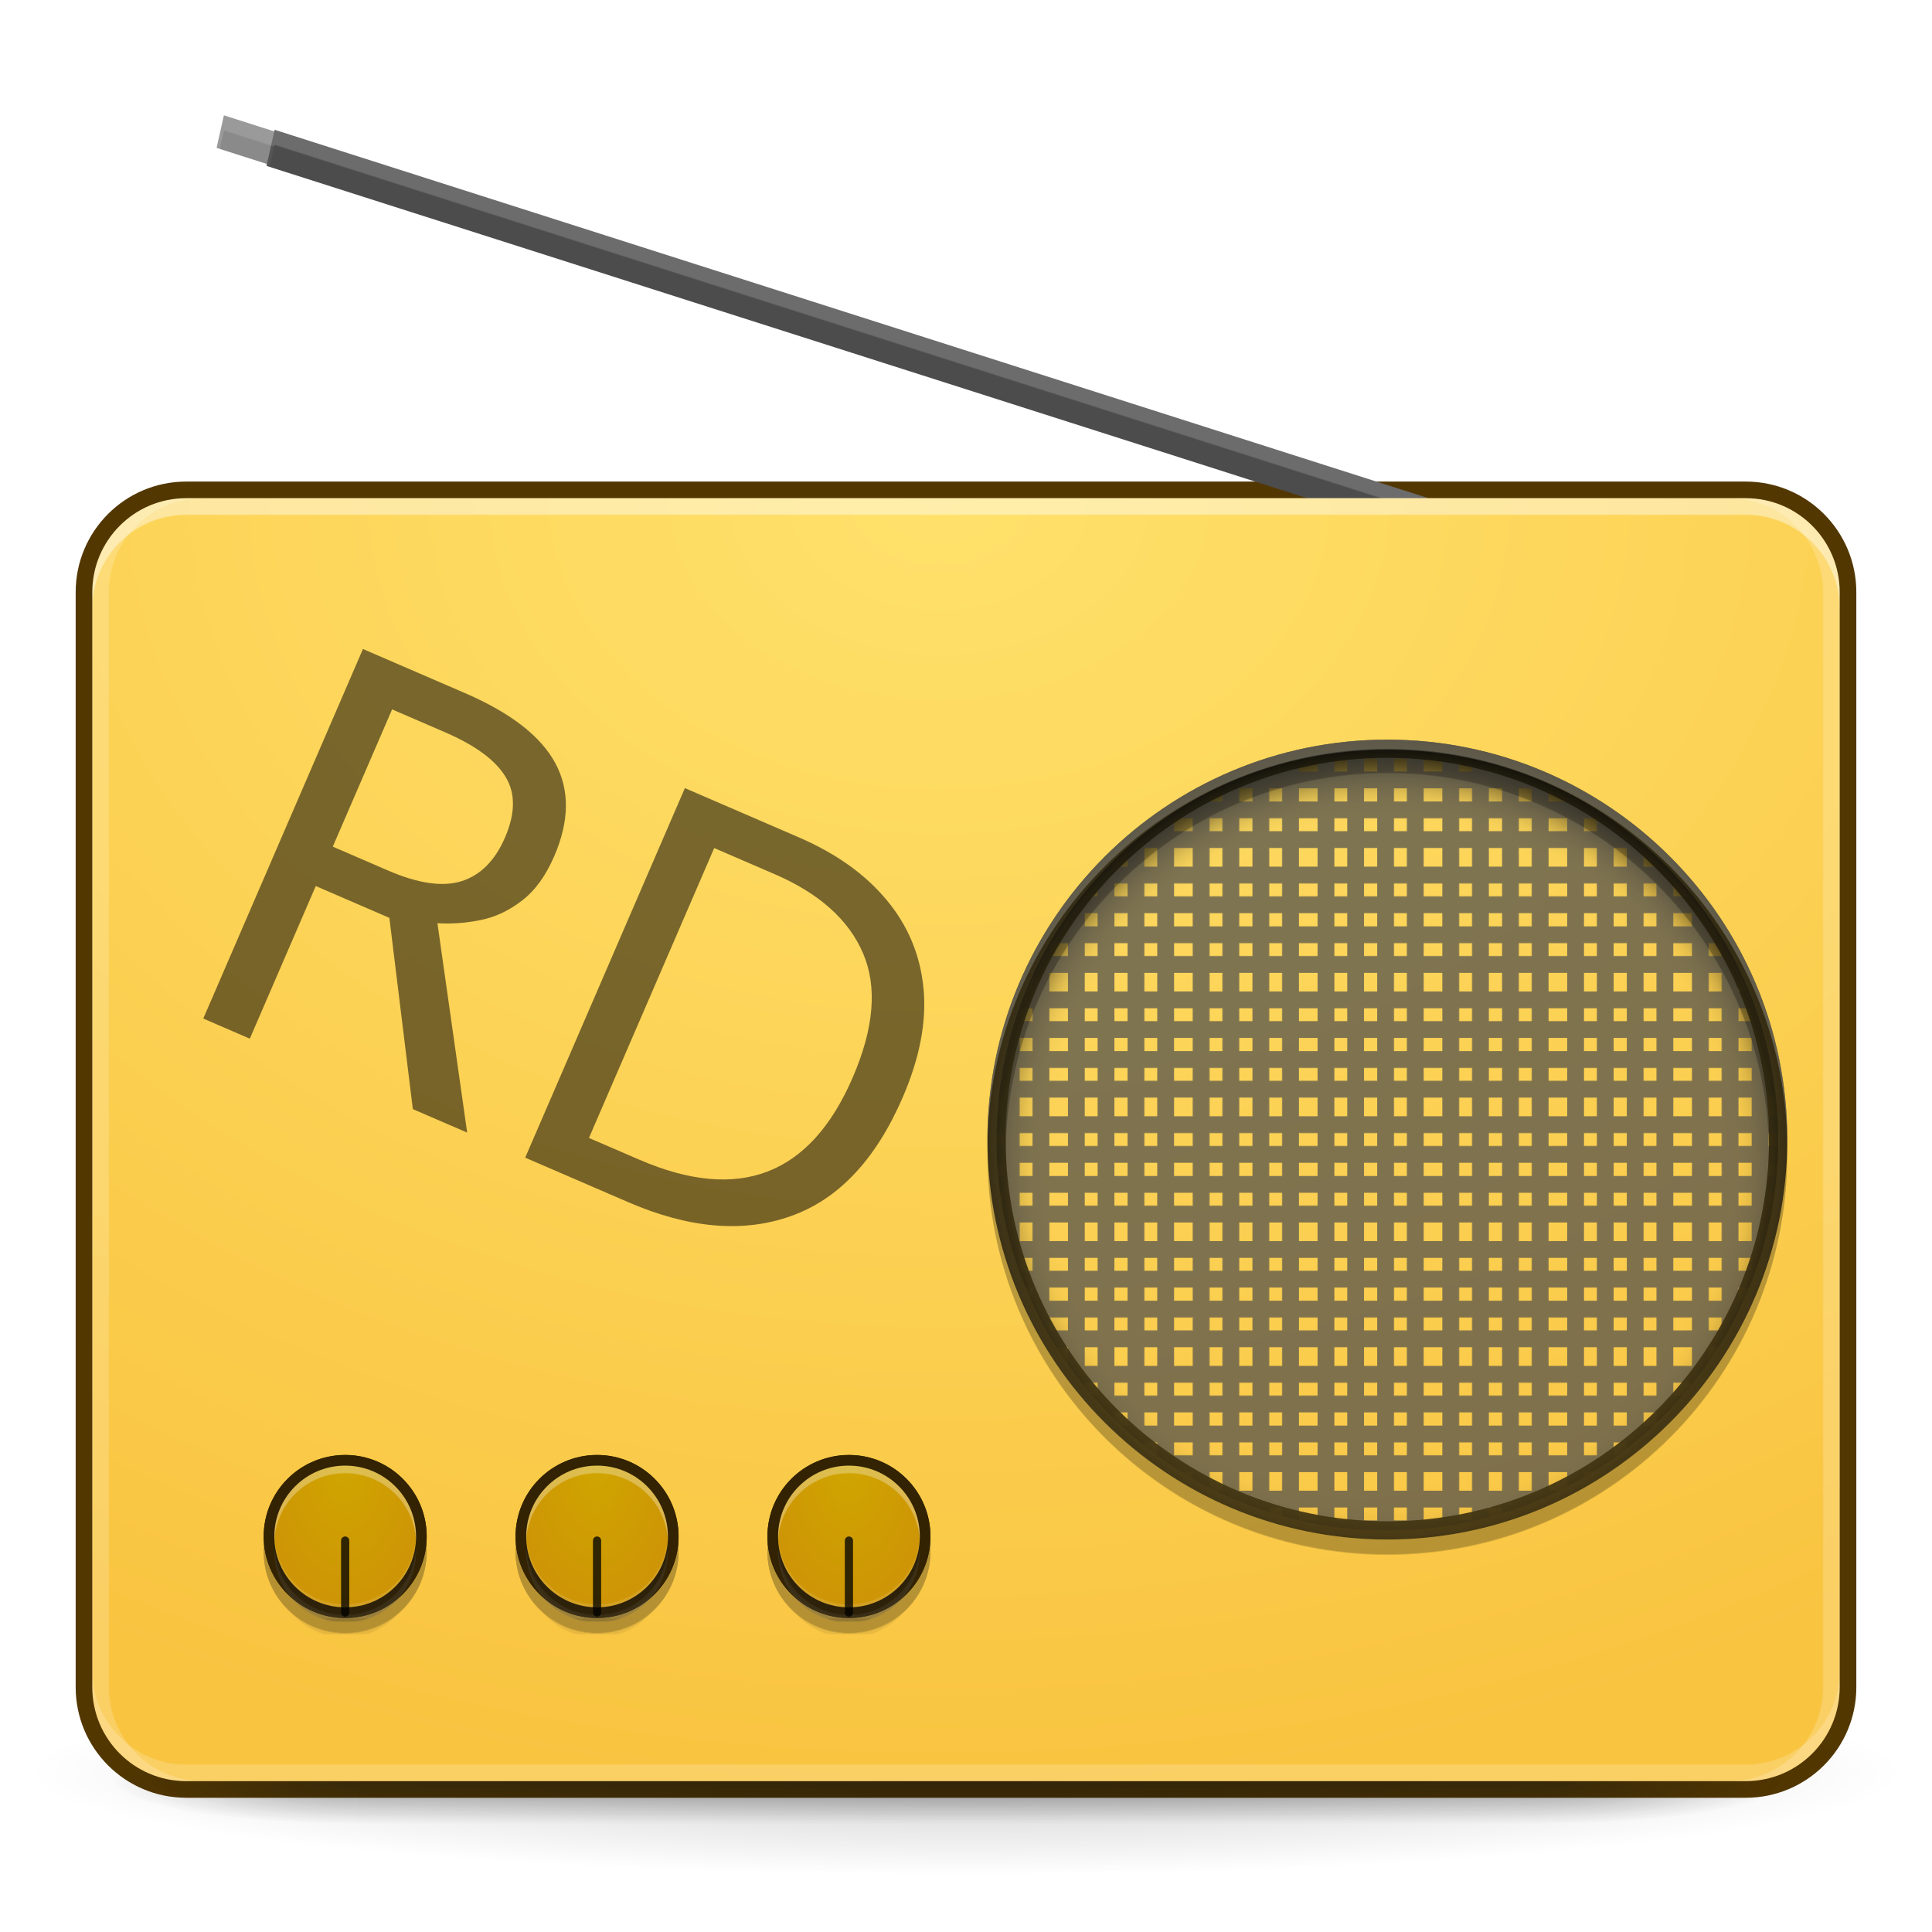
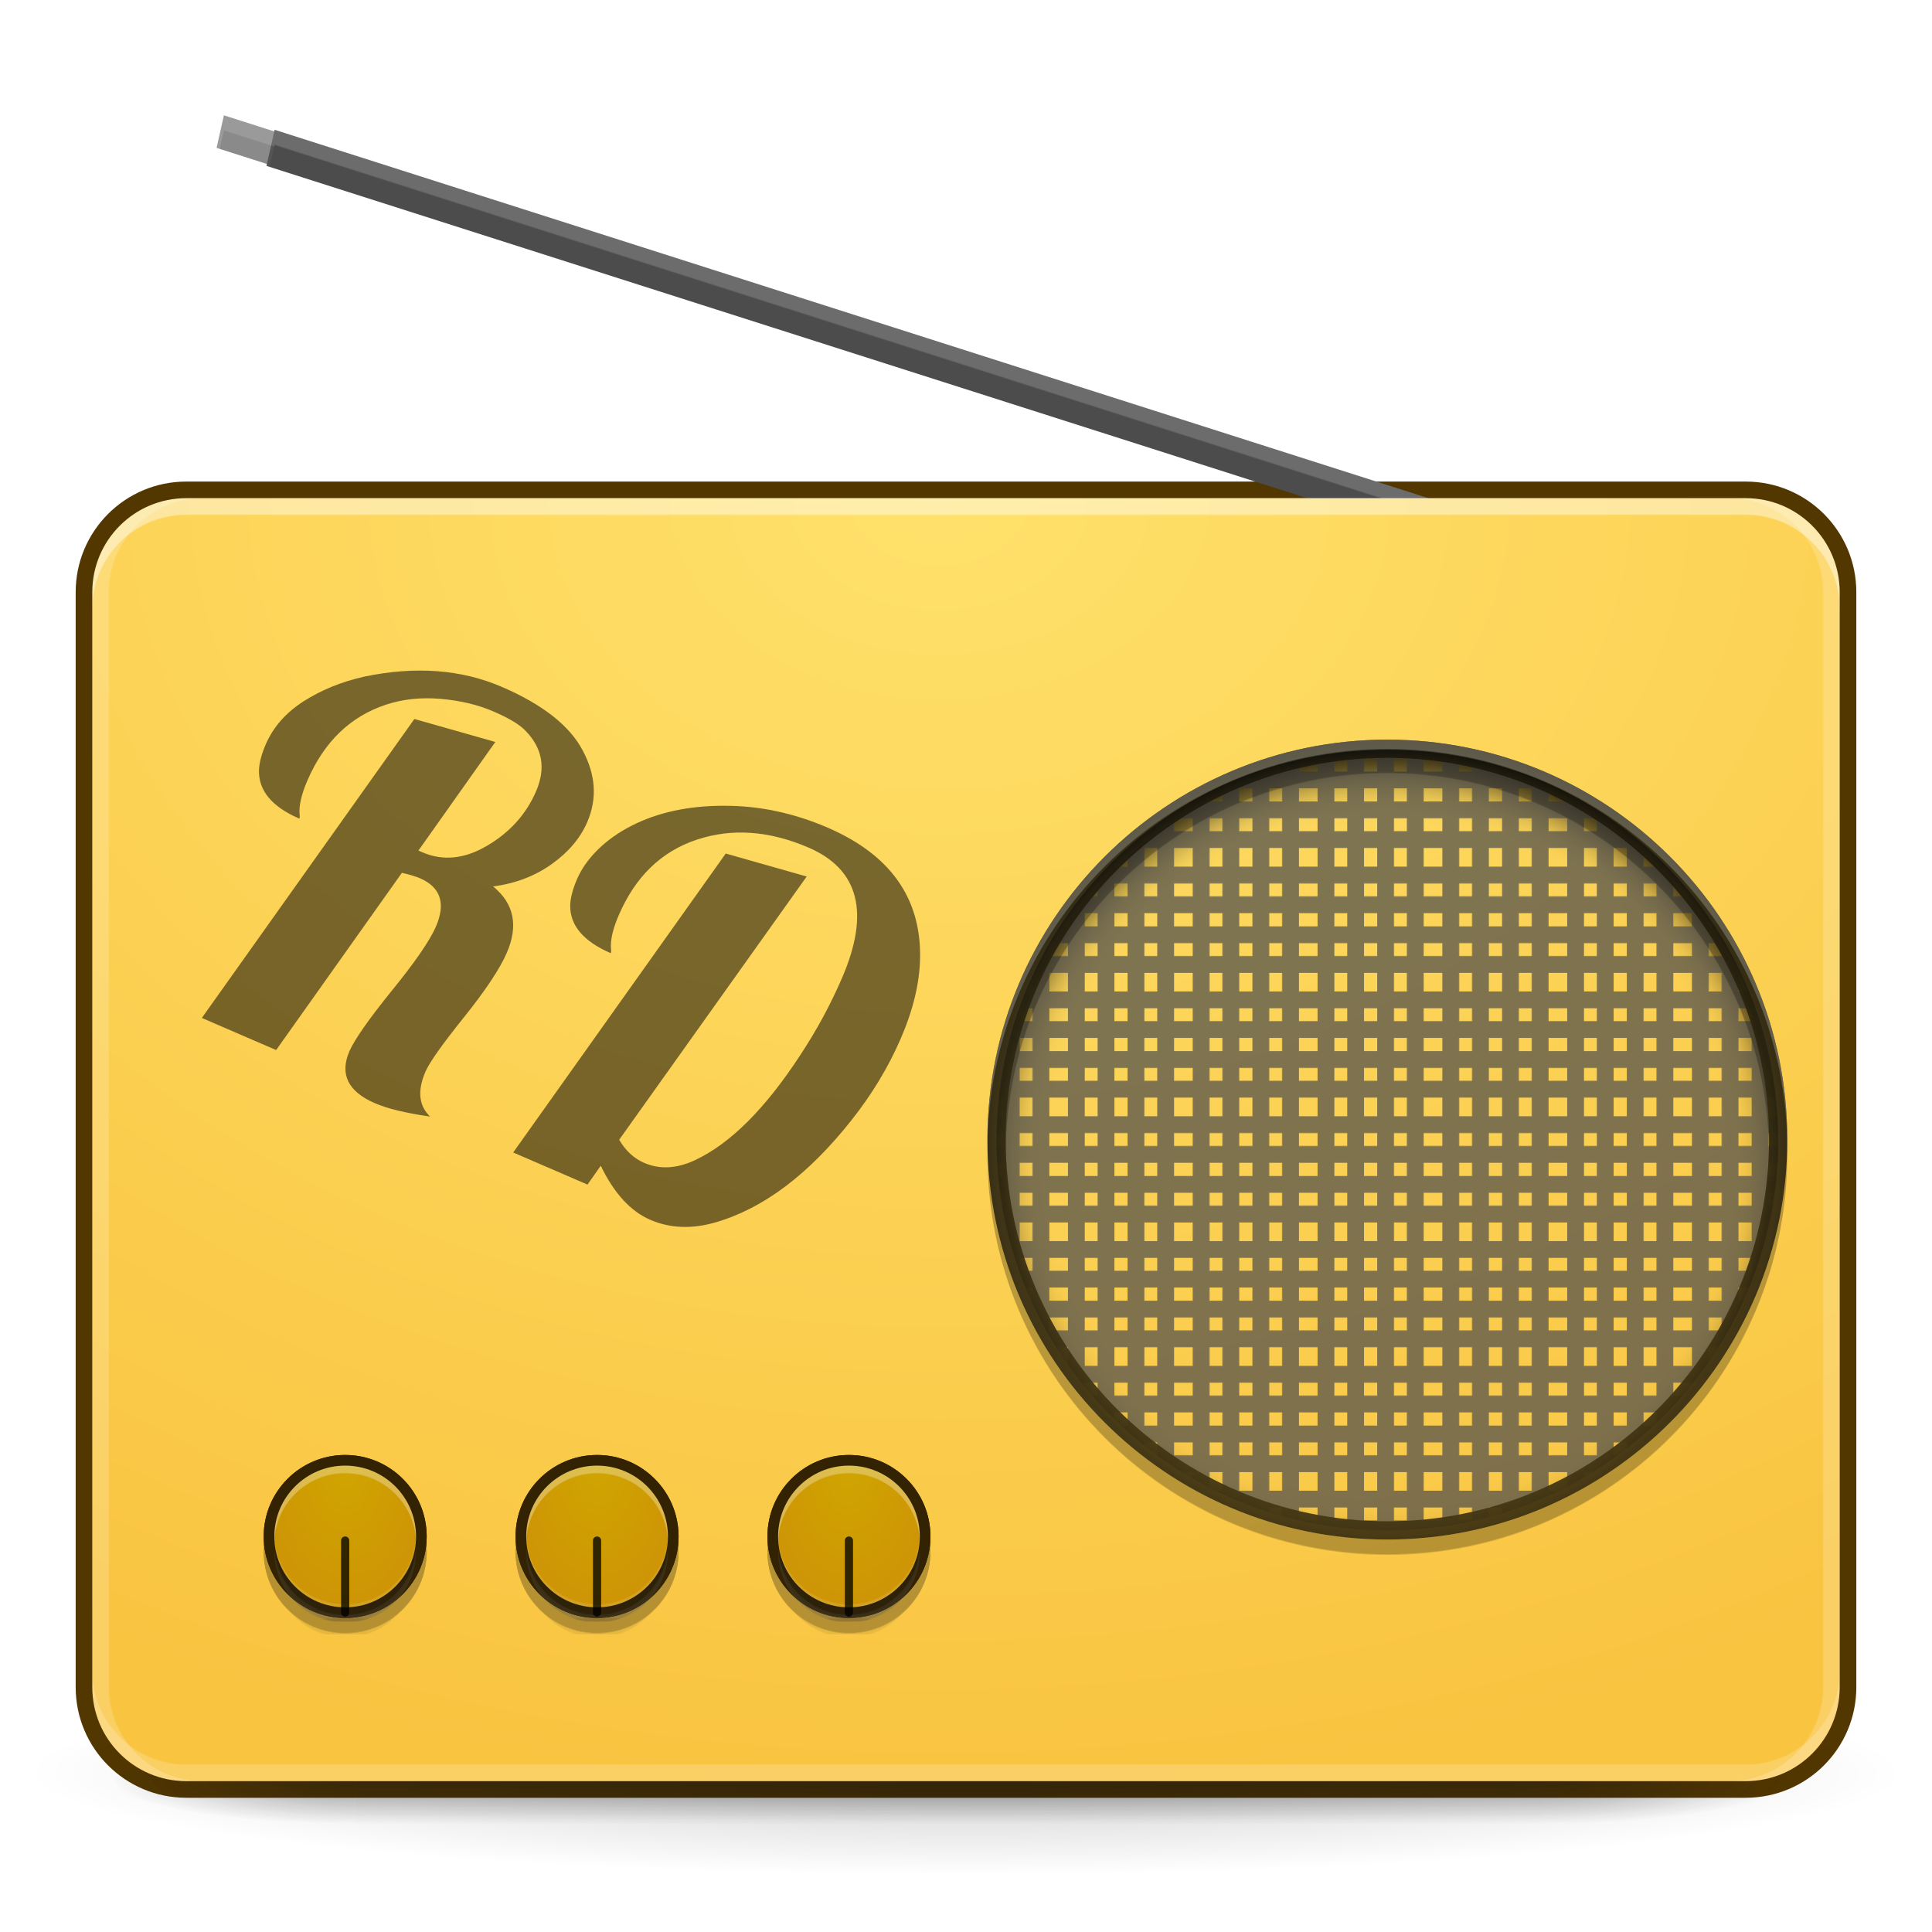
<svg xmlns="http://www.w3.org/2000/svg" xmlns:xlink="http://www.w3.org/1999/xlink" id="svg4434" height="128" width="128" version="1.1">
  <defs id="defs4436">
    <linearGradient id="linearGradient2131">
      <stop id="stop2127" offset="0" style="stop-color:#cfa500;stop-opacity:1" />
      <stop id="stop2129" offset="1" style="stop-color:#ce9506;stop-opacity:1" />
    </linearGradient>
    <linearGradient id="linearGradient1058">
      <stop style="stop-color:#ffe16b;stop-opacity:1" offset="0" id="stop1054" />
      <stop style="stop-color:#f9c440;stop-opacity:1" offset="1" id="stop1056" />
    </linearGradient>
    <linearGradient id="linearGradient6557">
      <stop id="stop6549" stop-color="#fff" offset="0" />
      <stop id="stop6551" stop-color="#fff" stop-opacity=".235" offset="0.085" />
      <stop id="stop6553" stop-color="#fff" stop-opacity=".157" offset="0.909" />
      <stop id="stop6555" stop-color="#fff" stop-opacity=".392" offset="1" />
    </linearGradient>
    <pattern xlink:href="#pattern6706" id="pattern7099" patternTransform="translate(-30.66151,8.163615)" />
    <linearGradient id="linearGradient6784">
      <stop offset="0" stop-color="#fff" id="stop6776" />
      <stop offset="0.088" stop-opacity=".235" stop-color="#fff" id="stop6778" />
      <stop offset="0.85" stop-opacity=".157" stop-color="#fff" id="stop6780" />
      <stop offset="1" stop-opacity=".392" stop-color="#fff" id="stop6782" />
    </linearGradient>
    <pattern xlink:href="#pattern6706" id="pattern6730" patternTransform="matrix(1.20855,0,0,1.20855,12.25368,-9.350573)" />
    <pattern xlink:href="#Strips1_1" id="pattern6522" patternTransform="matrix(10,0,0,10,-60.74576,-61.55932)" />
    <pattern id="Strips1_1" patternTransform="translate(0,0) scale(10,10)" height="1" width="2" patternUnits="userSpaceOnUse">
      <rect id="rect5779" height="2" width="1" y="-0.5" x="0" style="fill:black;stroke:none" />
    </pattern>
    <linearGradient id="linearGradient3924">
      <stop id="stop3926" stop-color="#fff" offset="0" />
      <stop id="stop3928" stop-color="#fff" stop-opacity=".235" offset=".091" />
      <stop id="stop3930" stop-color="#fff" stop-opacity=".157" offset="0.85" />
      <stop id="stop3932" stop-color="#fff" stop-opacity=".392" offset="1" />
    </linearGradient>
    <linearGradient id="linearGradient4097" y2="39.999" gradientUnits="userSpaceOnUse" x2="25.058" gradientTransform="matrix(0.87434,0,0,1,2.664,0)" y1="47.028" x1="25.058">
      <stop id="stop2895-0" stop-color="#181818" stop-opacity="0" offset="0" />
      <stop id="stop2897-2" stop-color="#181818" offset=".5" />
      <stop id="stop2899-6" stop-color="#181818" stop-opacity="0" offset="1" />
    </linearGradient>
    <linearGradient id="linearGradient3811">
      <stop id="stop3813" offset="0" />
      <stop id="stop3815" stop-opacity="0" offset="1" />
    </linearGradient>
    <linearGradient id="linearGradient8424">
      <stop id="stop8426" stop-color="#fff" offset="0" />
      <stop id="stop8428" stop-color="#fff" stop-opacity="0" offset="1" />
    </linearGradient>
    <linearGradient id="linearGradient8537-6" y2="34" gradientUnits="userSpaceOnUse" x2="23" gradientTransform="matrix(0,2.6364,-2.8462,0,144.77,40.182)" y1="34" x1="11">
      <stop id="stop3926-9-4-9-6-6" stop-color="#fff" offset="0" />
      <stop id="stop3928-9-8-6-5-4" stop-color="#fff" stop-opacity=".235" offset=".063" />
      <stop id="stop3930-3-5-1-7-9" stop-color="#fff" stop-opacity=".157" offset=".951" />
      <stop id="stop3932-8-0-4-8-5" stop-color="#fff" stop-opacity=".392" offset="1" />
    </linearGradient>
    <linearGradient id="linearGradient6572-9-1-0" y2="230.21" gradientUnits="userSpaceOnUse" x2="633.24" gradientTransform="matrix(10.617,0,0,9.1124,-6632.9,-1979.7)" y1="225.82" x1="633.24">
      <stop id="stop6094-4" stop-color="#fff" offset="0" />
      <stop id="stop6096-8" stop-color="#fff" stop-opacity=".235" offset=".1" />
      <stop id="stop6098-7" stop-color="#fff" stop-opacity=".157" offset="0.975" />
      <stop id="stop6100-1" stop-color="#fff" stop-opacity=".392" offset="1" />
    </linearGradient>
    <linearGradient id="linearGradient5610-3-8-7" y2="10" gradientUnits="userSpaceOnUse" x2="8" gradientTransform="matrix(8.3334,0,0,7.7738,22.333,5.779403)" y1="15" x1="8">
      <stop id="stop5606-8-2-2" stop-color="#ae6a37" offset="0" />
      <stop id="stop5608-5-0-7" stop-color="#d28e5b" offset="1" />
    </linearGradient>
    <linearGradient id="linearGradient5618-5-7-2" y2="15" gradientUnits="userSpaceOnUse" x2="9" gradientTransform="matrix(8.3334,0,0,7.7738,22.333,5.779403)" y1="10" x1="9">
      <stop id="stop5614-2-5-2" stop-color="#492714" stop-opacity=".625" offset="0" />
      <stop id="stop5616-0-2-6" stop-color="#6a3f1f" stop-opacity=".77" offset="1" />
    </linearGradient>
    <linearGradient id="linearGradient8827-1" y2="38" gradientUnits="userSpaceOnUse" x2="20" gradientTransform="matrix(2.6,0,0,2.3846,3.8,6.307703)" y1="27" x1="20">
      <stop style="stop-color:#64baff;stop-opacity:1" id="stop8823-0" stop-color="#6db0de" offset="0" />
      <stop style="stop-color:#8cd5ff;stop-opacity:1" id="stop8825-6" stop-color="#a4cae4" offset="1" />
    </linearGradient>
    <linearGradient id="linearGradient44483-1" y2="39" xlink:href="#linearGradient3924" gradientUnits="userSpaceOnUse" x2="71" y1="19" x1="71" gradientTransform="translate(0.9997003,-1.997996)" />
    <linearGradient id="linearGradient44241-1" y2="18" xlink:href="#linearGradient8424" gradientUnits="userSpaceOnUse" x2="9" gradientTransform="matrix(3.1667,0,0,3.1667,59.083,-4.416697)" y1="21" x1="9" />
    <linearGradient id="linearGradient44245-7" y2="18" xlink:href="#linearGradient8424" gradientUnits="userSpaceOnUse" x2="9" gradientTransform="matrix(3.1667,0,0,3.1667,17.083,-4.416697)" y1="21" x1="9" />
    <linearGradient gradientUnits="userSpaceOnUse" y2="17.1" x2="44.823" y1="62.174" x1="44.823" id="linearGradient918" xlink:href="#linearGradient916" gradientTransform="translate(0,3.0038318e-6)" />
    <linearGradient id="linearGradient916">
      <stop id="stop912" offset="0" style="stop-color:#452981;stop-opacity:1;" />
      <stop style="stop-color:#7239b3;stop-opacity:1" offset="0.514" id="stop928" />
      <stop id="stop914" offset="1" style="stop-color:#7239b3;stop-opacity:1" />
    </linearGradient>
    <radialGradient id="radialGradient8807-7" xlink:href="#linearGradient3811" gradientUnits="userSpaceOnUse" cy="20" cx="12.5" gradientTransform="matrix(1,0,0,0.66667,16,6.6667)" r="4.5" />
    <radialGradient id="radialGradient8809-5" xlink:href="#linearGradient3811" gradientUnits="userSpaceOnUse" cy="20" cx="12.5" gradientTransform="matrix(0.83333,0,0,0.55556,18.333,8.3889)" r="4.5" />
    <radialGradient id="radialGradient8797-9" xlink:href="#linearGradient3811" gradientUnits="userSpaceOnUse" cy="20" cx="12.5" gradientTransform="matrix(1,0,0,0.66667,8,6.6667)" r="4.5" />
    <radialGradient id="radialGradient8799-7" xlink:href="#linearGradient3811" gradientUnits="userSpaceOnUse" cy="20" cx="12.5" gradientTransform="matrix(0.83333,0,0,0.55556,10.333,8.3889)" r="4.5" />
    <radialGradient id="radialGradient8817-7" xlink:href="#linearGradient3811" gradientUnits="userSpaceOnUse" cy="20" cx="12.5" gradientTransform="matrix(1,0,0,0.66667,24,6.6667)" r="4.5" />
    <radialGradient id="radialGradient8819-6" xlink:href="#linearGradient3811" gradientUnits="userSpaceOnUse" cy="20" cx="12.5" gradientTransform="matrix(0.83333,0,0,0.55556,26.333,8.3889)" r="4.5" />
    <radialGradient id="radialGradient8781-7" xlink:href="#linearGradient3811" gradientUnits="userSpaceOnUse" cy="20" cx="12.5" gradientTransform="matrix(1,0,0,0.66667,0,6.6667)" r="4.5" />
    <radialGradient id="radialGradient8785-3" xlink:href="#linearGradient3811" gradientUnits="userSpaceOnUse" cy="20" cx="12.5" gradientTransform="matrix(0.83333,0,0,0.55556,2.3333,8.3889)" r="4.5" />
    <linearGradient id="linearGradient38386-6" y2="33" xlink:href="#linearGradient3811" gradientUnits="userSpaceOnUse" x2="32" gradientTransform="matrix(1.6727,0,0,2,10.636,6.000003)" y1="18" x1="32" />
    <linearGradient id="linearGradient4136-5" y2="42.262" xlink:href="#linearGradient6784" gradientUnits="userSpaceOnUse" x2="24" gradientTransform="matrix(2.4595,0,0,2.5676,5.973,8.380204)" y1="5.591" x1="24" />
    <radialGradient id="radialGradient3044-6" gradientUnits="userSpaceOnUse" cy="4.342" cx="32" gradientTransform="matrix(1.7133e-8,4.1073,-3.9361,1.7878e-8,82.09,-109.71)" r="27.5">
      <stop id="stop4634-68-8-0-2-9-4-3" stop-color="#fafafa" offset="0" />
      <stop id="stop4636-8-21-7-1-4-8-9" stop-color="#e1e1e1" offset="1" />
    </radialGradient>
    <radialGradient id="radialGradient4093-4" gradientUnits="userSpaceOnUse" cy="43.5" cx="4.993" gradientTransform="matrix(2.0039,0,0,1.4,25.877,-17.4)" r="2.5">
      <stop id="stop2883-0-8" stop-color="#181818" offset="0" />
      <stop id="stop2885-5-1" stop-color="#181818" stop-opacity="0" offset="1" />
    </radialGradient>
    <radialGradient id="radialGradient4095-2" gradientUnits="userSpaceOnUse" cy="43.5" cx="4.993" gradientTransform="matrix(2.0038,0,0,1.4,-21.419,-104.4)" r="2.5">
      <stop id="stop2889-9-9" stop-color="#181818" offset="0" />
      <stop id="stop2891-4-3" stop-color="#181818" stop-opacity="0" offset="1" />
    </radialGradient>
    <radialGradient id="radialGradient4432-8" xlink:href="#linearGradient3811" gradientUnits="userSpaceOnUse" cy="93.468" cx="-4.029" gradientTransform="matrix(1.759507,0,0,0.1919473,71.08823,99.49397)" r="35.338" />
    <linearGradient y2="18" x2="9" y1="21" x1="9" gradientTransform="matrix(3.1667,0,0,3.1667,-3.9167,-4.416697)" gradientUnits="userSpaceOnUse" id="linearGradient1945" xlink:href="#linearGradient8424" />
    <pattern patternUnits="userSpaceOnUse" width="40.136" height="40.136" patternTransform="translate(60.74576,61.55932)" id="pattern6519">
      <circle style="fill:url(#pattern6522);fill-opacity:1;stroke-width:0.937" id="circle5061" cx="20.068" cy="20.068" r="20.068" />
    </pattern>
    <pattern patternUnits="userSpaceOnUse" width="6.842" height="6.842" patternTransform="translate(14.89781,11.41785)" id="pattern6706">
      <rect ry="0.262" rx="0" y="0.514" x="0" height="0.907" width="6.842" id="rect6646" style="fill:#4c4c4c;fill-opacity:1;stroke-width:0.295" />
      <rect style="fill:#4c4c4c;fill-opacity:1;stroke-width:0.295" id="rect6648" width="6.842" height="0.907" x="0" y="2.15" rx="0" ry="0.262" />
      <rect ry="0.262" rx="0" y="3.785" x="0" height="0.907" width="6.842" id="rect6650" style="fill:#4c4c4c;fill-opacity:1;stroke-width:0.295" />
      <rect style="fill:#4c4c4c;fill-opacity:1;stroke-width:0.295" id="rect6652" width="6.842" height="0.907" x="0" y="5.421" rx="0" ry="0.262" />
      <rect style="fill:#4c4c4c;fill-opacity:1;stroke-width:0.295" id="rect6654" width="6.842" height="0.907" x="0" y="0.514" rx="0" ry="0.262" />
      <rect ry="0.262" rx="0" y="2.15" x="0" height="0.907" width="6.842" id="rect6656" style="fill:#4c4c4c;fill-opacity:1;stroke-width:0.295" />
      <rect style="fill:#4c4c4c;fill-opacity:1;stroke-width:0.295" id="rect6658" width="6.842" height="0.907" x="0" y="3.785" rx="0" ry="0.262" />
      <rect ry="0.262" rx="0" y="5.421" x="0" height="0.907" width="6.842" id="rect6660" style="fill:#4c4c4c;fill-opacity:1;stroke-width:0.295" />
      <rect transform="rotate(90)" ry="0.262" rx="0" y="-6.327" x="-1.3889255e-15" height="0.907" width="6.842" id="rect6646-6" style="fill:#4c4c4c;fill-opacity:1;stroke-width:0.295" />
      <rect transform="rotate(90)" style="fill:#4c4c4c;fill-opacity:1;stroke-width:0.295" id="rect6648-7" width="6.842" height="0.907" x="-1.4890666e-15" y="-4.692" rx="0" ry="0.262" />
      <rect transform="rotate(90)" ry="0.262" rx="0" y="-3.056" x="-1.589207e-15" height="0.907" width="6.842" id="rect6650-5" style="fill:#4c4c4c;fill-opacity:1;stroke-width:0.295" />
      <rect transform="rotate(90)" style="fill:#4c4c4c;fill-opacity:1;stroke-width:0.295" id="rect6652-3" width="6.842" height="0.907" x="-1.6893478e-15" y="-1.421" rx="0" ry="0.262" />
      <rect transform="rotate(90)" style="fill:#4c4c4c;fill-opacity:1;stroke-width:0.295" id="rect6654-5" width="6.842" height="0.907" x="-1.3889255e-15" y="-6.327" rx="0" ry="0.262" />
      <rect transform="rotate(90)" ry="0.262" rx="0" y="-4.692" x="-1.4890666e-15" height="0.907" width="6.842" id="rect6656-6" style="fill:#4c4c4c;fill-opacity:1;stroke-width:0.295" />
      <rect transform="rotate(90)" style="fill:#4c4c4c;fill-opacity:1;stroke-width:0.295" id="rect6658-2" width="6.842" height="0.907" x="-1.589207e-15" y="-3.056" rx="0" ry="0.262" />
      <rect transform="rotate(90)" ry="0.262" rx="0" y="-1.421" x="-1.6893478e-15" height="0.907" width="6.842" id="rect6660-9" style="fill:#4c4c4c;fill-opacity:1;stroke-width:0.295" />
    </pattern>
    <filter style="color-interpolation-filters:sRGB;" id="filter7093">
      <feFlood flood-opacity="0.255" flood-color="rgb(255,255,255)" result="flood" id="feFlood7083" />
      <feComposite in="flood" in2="SourceGraphic" operator="out" result="composite1" id="feComposite7085" />
      <feGaussianBlur in="composite1" stdDeviation="0" result="blur" id="feGaussianBlur7087" />
      <feOffset dx="4.57967e-15" dy="1" result="offset" id="feOffset7089" />
      <feComposite in="offset" in2="SourceGraphic" operator="atop" result="composite2" id="feComposite7091" />
    </filter>
    <filter style="color-interpolation-filters:sRGB;" id="filter7689">
      <feFlood flood-opacity="0.239" flood-color="rgb(255,255,255)" result="flood" id="feFlood7679" />
      <feComposite in="flood" in2="SourceGraphic" operator="out" result="composite1" id="feComposite7681" />
      <feGaussianBlur in="composite1" stdDeviation="0" result="blur" id="feGaussianBlur7683" />
      <feOffset dx="4.57967e-15" dy="0.3" result="offset" id="feOffset7685" />
      <feComposite in="offset" in2="SourceGraphic" operator="atop" result="composite2" id="feComposite7687" />
    </filter>
    <filter style="color-interpolation-filters:sRGB;" id="filter8111">
      <feFlood flood-opacity="1" flood-color="rgb(0,0,0)" result="flood" id="feFlood8101" />
      <feComposite in="flood" in2="SourceGraphic" operator="out" result="composite1" id="feComposite8103" />
      <feGaussianBlur in="composite1" stdDeviation="1" result="blur" id="feGaussianBlur8105" />
      <feOffset dx="4.57967e-15" dy="1" result="offset" id="feOffset8107" />
      <feComposite in="offset" in2="SourceGraphic" operator="in" result="composite2" id="feComposite8109" />
    </filter>
    <filter style="color-interpolation-filters:sRGB;" id="filter8404">
      <feFlood flood-opacity="0.271" flood-color="rgb(255,255,255)" result="flood" id="feFlood8394" />
      <feComposite in="flood" in2="SourceGraphic" operator="out" result="composite1" id="feComposite8396" />
      <feGaussianBlur in="composite1" stdDeviation="0.1" result="blur" id="feGaussianBlur8398" />
      <feOffset dx="4.57967e-15" dy="0.4" result="offset" id="feOffset8400" />
      <feComposite in="offset" in2="SourceGraphic" operator="in" result="composite2" id="feComposite8402" />
    </filter>
    <filter style="color-interpolation-filters:sRGB;" id="filter4714">
      <feFlood flood-opacity="0.498" flood-color="rgb(255,255,255)" result="flood" id="feFlood4704" />
      <feComposite in="flood" in2="SourceGraphic" operator="out" result="composite1" id="feComposite4706" />
      <feGaussianBlur in="composite1" stdDeviation="0" result="blur" id="feGaussianBlur4708" />
      <feOffset dx="4.57967e-15" dy="1" result="offset" id="feOffset4710" />
      <feComposite in="offset" in2="SourceGraphic" operator="atop" result="fbSourceGraphic" id="feComposite4712" />
      <feColorMatrix result="fbSourceGraphicAlpha" in="fbSourceGraphic" values="0 0 0 -1 0 0 0 0 -1 0 0 0 0 -1 0 0 0 0 1 0" id="feColorMatrix4728" />
      <feFlood id="feFlood4730" flood-opacity="0.176" flood-color="rgb(255,255,255)" result="flood" in="fbSourceGraphic" />
      <feComposite in2="fbSourceGraphic" id="feComposite4732" in="flood" operator="out" result="composite1" />
      <feGaussianBlur id="feGaussianBlur4734" in="composite1" stdDeviation="0" result="blur" />
      <feOffset id="feOffset4736" dx="4.57967e-15" dy="-1" result="offset" />
      <feComposite in2="fbSourceGraphic" id="feComposite4738" in="offset" operator="atop" result="composite2" />
    </filter>
    <filter style="color-interpolation-filters:sRGB;" id="filter4862">
      <feFlood flood-opacity="0.176" flood-color="rgb(255,255,255)" result="flood" id="feFlood4852" />
      <feComposite in="flood" in2="SourceGraphic" operator="out" result="composite1" id="feComposite4854" />
      <feGaussianBlur in="composite1" stdDeviation="0" result="blur" id="feGaussianBlur4856" />
      <feOffset dx="4.57967e-15" dy="1" result="offset" id="feOffset4858" />
      <feComposite in="offset" in2="SourceGraphic" operator="atop" result="composite2" id="feComposite4860" />
    </filter>
    <filter style="color-interpolation-filters:sRGB;" id="filter5815">
      <feFlood flood-opacity="0.294" flood-color="rgb(255,255,255)" result="flood" id="feFlood5805" />
      <feComposite in="flood" in2="SourceGraphic" operator="out" result="composite1" id="feComposite5807" />
      <feGaussianBlur in="composite1" stdDeviation="0" result="blur" id="feGaussianBlur5809" />
      <feOffset dx="4.57967e-15" dy="0.7" result="offset" id="feOffset5811" />
      <feComposite in="offset" in2="SourceGraphic" operator="atop" result="fbSourceGraphic" id="feComposite5813" />
      <feColorMatrix result="fbSourceGraphicAlpha" in="fbSourceGraphic" values="0 0 0 -1 0 0 0 0 -1 0 0 0 0 -1 0 0 0 0 1 0" id="feColorMatrix5865" />
      <feFlood id="feFlood5867" flood-opacity="0.094" flood-color="rgb(255,255,255)" result="flood" in="fbSourceGraphic" />
      <feComposite in2="fbSourceGraphic" id="feComposite5869" in="flood" operator="out" result="composite1" />
      <feGaussianBlur id="feGaussianBlur5871" in="composite1" stdDeviation="0" result="blur" />
      <feOffset id="feOffset5873" dx="4.57967e-15" dy="-0.4" result="offset" />
      <feComposite in2="fbSourceGraphic" id="feComposite5875" in="offset" operator="atop" result="composite2" />
    </filter>
    <filter style="color-interpolation-filters:sRGB;" id="filter6386">
      <feFlood flood-opacity="0.255" flood-color="rgb(255,255,255)" result="flood" id="feFlood6376" />
      <feComposite in="flood" in2="SourceGraphic" operator="out" result="composite1" id="feComposite6378" />
      <feGaussianBlur in="composite1" stdDeviation="1.38778e-16" result="blur" id="feGaussianBlur6380" />
      <feOffset dx="4.57967e-15" dy="1" result="offset" id="feOffset6382" />
      <feComposite in="offset" in2="SourceGraphic" operator="atop" result="composite2" id="feComposite6384" />
    </filter>
    <filter style="color-interpolation-filters:sRGB;" id="filter6483">
      <feFlood flood-opacity="0.255" flood-color="rgb(255,255,255)" result="flood" id="feFlood6473" />
      <feComposite in="flood" in2="SourceGraphic" operator="out" result="composite1" id="feComposite6475" />
      <feGaussianBlur in="composite1" stdDeviation="1.38778e-16" result="blur" id="feGaussianBlur6477" />
      <feOffset dx="4.57967e-15" dy="0.5" result="offset" id="feOffset6479" />
      <feComposite in="offset" in2="SourceGraphic" operator="in" result="composite2" id="feComposite6481" />
    </filter>
    <filter style="color-interpolation-filters:sRGB;" id="filter6825">
      <feFlood flood-opacity="0.431" flood-color="rgb(255,255,255)" result="flood" id="feFlood6815" />
      <feComposite in="flood" in2="SourceGraphic" operator="out" result="composite1" id="feComposite6817" />
      <feGaussianBlur in="composite1" stdDeviation="1.38778e-16" result="blur" id="feGaussianBlur6819" />
      <feOffset dx="4.57967e-15" dy="1" result="offset" id="feOffset6821" />
      <feComposite in="offset" in2="SourceGraphic" operator="atop" result="fbSourceGraphic" id="feComposite6823" />
      <feColorMatrix result="fbSourceGraphicAlpha" in="fbSourceGraphic" values="0 0 0 -1 0 0 0 0 -1 0 0 0 0 -1 0 0 0 0 1 0" id="feColorMatrix6839" />
      <feFlood id="feFlood6841" flood-opacity="0.188" flood-color="rgb(255,255,255)" result="flood" in="fbSourceGraphic" />
      <feComposite in2="fbSourceGraphic" id="feComposite6843" in="flood" operator="out" result="composite1" />
      <feGaussianBlur id="feGaussianBlur6845" in="composite1" stdDeviation="1.38778e-16" result="blur" />
      <feOffset id="feOffset6847" dx="4.57967e-15" dy="-1" result="offset" />
      <feComposite in2="fbSourceGraphic" id="feComposite6849" in="offset" operator="atop" result="fbSourceGraphic" />
      <feColorMatrix result="fbSourceGraphicAlpha" in="fbSourceGraphic" values="0 0 0 -1 0 0 0 0 -1 0 0 0 0 -1 0 0 0 0 1 0" id="feColorMatrix6863" />
      <feFlood id="feFlood6865" flood-opacity="0.188" flood-color="rgb(255,255,255)" result="flood" in="fbSourceGraphic" />
      <feComposite in2="fbSourceGraphic" id="feComposite6867" in="flood" operator="out" result="composite1" />
      <feGaussianBlur id="feGaussianBlur6869" in="composite1" stdDeviation="1.38778e-16" result="blur" />
      <feOffset id="feOffset6871" dx="1" dy="5.41234e-15" result="offset" />
      <feComposite in2="fbSourceGraphic" id="feComposite6873" in="offset" operator="atop" result="fbSourceGraphic" />
      <feColorMatrix result="fbSourceGraphicAlpha" in="fbSourceGraphic" values="0 0 0 -1 0 0 0 0 -1 0 0 0 0 -1 0 0 0 0 1 0" id="feColorMatrix6875" />
      <feFlood id="feFlood6877" flood-opacity="0.188" flood-color="rgb(255,255,255)" result="flood" in="fbSourceGraphic" />
      <feComposite in2="fbSourceGraphic" id="feComposite6879" in="flood" operator="out" result="composite1" />
      <feGaussianBlur id="feGaussianBlur6881" in="composite1" stdDeviation="1.38778e-16" result="blur" />
      <feOffset id="feOffset6883" dx="-1" dy="5.41234e-15" result="offset" />
      <feComposite in2="fbSourceGraphic" id="feComposite6885" in="offset" operator="atop" result="composite2" />
    </filter>
    <filter style="color-interpolation-filters:sRGB;" id="filter7185">
      <feFlood flood-opacity="0.157" flood-color="rgb(0,0,0)" result="flood" id="feFlood7175" />
      <feComposite in="flood" in2="SourceGraphic" operator="in" result="composite1" id="feComposite7177" />
      <feGaussianBlur in="composite1" stdDeviation="0.3" result="blur" id="feGaussianBlur7179" />
      <feOffset dx="-1.38778e-16" dy="0.8" result="offset" id="feOffset7181" />
      <feComposite in="SourceGraphic" in2="offset" operator="over" result="composite2" id="feComposite7183" />
    </filter>
    <filter style="color-interpolation-filters:sRGB;" id="filter7456">
      <feFlood flood-opacity="0.231" flood-color="rgb(0,0,0)" result="flood" id="feFlood7446" />
      <feComposite in="flood" in2="SourceGraphic" operator="in" result="composite1" id="feComposite7448" />
      <feGaussianBlur in="composite1" stdDeviation="0.5" result="blur" id="feGaussianBlur7450" />
      <feOffset dx="-1.38778e-16" dy="1" result="offset" id="feOffset7452" />
      <feComposite in="offset" in2="SourceGraphic" operator="out" result="composite2" id="feComposite7454" />
    </filter>
    <radialGradient xlink:href="#linearGradient1058" id="radialGradient1060" cx="77.359" cy="36.913" fx="77.359" fy="36.913" r="63.082" gradientTransform="matrix(2.5514436e-8,1.239543,-1.662144,3.4213143e-8,122.635,-56.74783)" gradientUnits="userSpaceOnUse" />
    <filter style="color-interpolation-filters:sRGB;" id="filter1817">
      <feFlood flood-opacity="0.275" flood-color="rgb(0,0,0)" result="flood" id="feFlood1807" />
      <feComposite in="flood" in2="SourceGraphic" operator="in" result="composite1" id="feComposite1809" />
      <feGaussianBlur in="composite1" stdDeviation="2.77556e-17" result="blur" id="feGaussianBlur1811" />
      <feOffset dx="-1.38778e-16" dy="1" result="offset" id="feOffset1813" />
      <feComposite in="offset" in2="SourceGraphic" operator="out" result="composite2" id="feComposite1815" />
    </filter>
    <filter style="color-interpolation-filters:sRGB;" id="filter2009">
      <feFlood flood-opacity="0.275" flood-color="rgb(0,0,0)" result="flood" id="feFlood1999" />
      <feComposite in="flood" in2="SourceGraphic" operator="in" result="composite1" id="feComposite2001" />
      <feGaussianBlur in="composite1" stdDeviation="2.77556e-17" result="blur" id="feGaussianBlur2003" />
      <feOffset dx="-1.38778e-16" dy="1" result="offset" id="feOffset2005" />
      <feComposite in="SourceGraphic" in2="offset" operator="over" result="fbSourceGraphic" id="feComposite2007" />
      <feColorMatrix result="fbSourceGraphicAlpha" in="fbSourceGraphic" values="0 0 0 -1 0 0 0 0 -1 0 0 0 0 -1 0 0 0 0 1 0" id="feColorMatrix2071" />
      <feFlood id="feFlood2073" flood-opacity="0.161" flood-color="rgb(255,255,255)" result="flood" in="fbSourceGraphic" />
      <feComposite in2="fbSourceGraphic" id="feComposite2075" in="flood" operator="out" result="composite1" />
      <feGaussianBlur id="feGaussianBlur2077" in="composite1" stdDeviation="2.77556e-17" result="blur" />
      <feOffset id="feOffset2079" dx="-1.38778e-16" dy="-0.2" result="offset" />
      <feComposite in2="fbSourceGraphic" id="feComposite2081" in="offset" operator="atop" result="fbSourceGraphic" />
      <feColorMatrix result="fbSourceGraphicAlpha" in="fbSourceGraphic" values="0 0 0 -1 0 0 0 0 -1 0 0 0 0 -1 0 0 0 0 1 0" id="feColorMatrix2107" />
      <feFlood id="feFlood2109" flood-opacity="0.302" flood-color="rgb(255,255,255)" result="flood" in="fbSourceGraphic" />
      <feComposite in2="fbSourceGraphic" id="feComposite2111" in="flood" operator="out" result="composite1" />
      <feGaussianBlur id="feGaussianBlur2113" in="composite1" stdDeviation="2.77556e-17" result="blur" />
      <feOffset id="feOffset2115" dx="-1.38778e-16" dy="0.5" result="offset" />
      <feComposite in2="fbSourceGraphic" id="feComposite2117" in="offset" operator="atop" result="composite2" />
    </filter>
    <filter style="color-interpolation-filters:sRGB;" id="filter2021">
      <feFlood flood-opacity="0.275" flood-color="rgb(0,0,0)" result="flood" id="feFlood2011" />
      <feComposite in="flood" in2="SourceGraphic" operator="in" result="composite1" id="feComposite2013" />
      <feGaussianBlur in="composite1" stdDeviation="2.77556e-17" result="blur" id="feGaussianBlur2015" />
      <feOffset dx="-1.38778e-16" dy="1" result="offset" id="feOffset2017" />
      <feComposite in="SourceGraphic" in2="offset" operator="over" result="composite2" id="feComposite2019" />
    </filter>
    <radialGradient xlink:href="#linearGradient2131" id="radialGradient2125" cx="24.991" cy="99.934" fx="24.991" fy="99.934" r="5.635" gradientUnits="userSpaceOnUse" gradientTransform="matrix(-1,0,0,-1.666667,49.981,266.4918)" />
    <radialGradient xlink:href="#linearGradient2131" id="radialGradient2161" gradientUnits="userSpaceOnUse" gradientTransform="matrix(-1,0,0,-1.666667,49.981,266.4918)" cx="24.991" cy="99.934" fx="24.991" fy="99.934" r="5.635" />
    <radialGradient xlink:href="#linearGradient2131" id="radialGradient2163" gradientUnits="userSpaceOnUse" gradientTransform="matrix(-1,0,0,-1.666667,49.981,266.4918)" cx="24.991" cy="99.934" fx="24.991" fy="99.934" r="5.635" />
  </defs>
  <rect x="6.115" y="33.006" width="115.77" height="85" ry="6.224" rx="6.224" style="color:#000000;opacity:1;fill:none;fill-opacity:1;stroke:#533700;stroke-width:2.202;stroke-miterlimit:4;stroke-dasharray:none;stroke-opacity:1;paint-order:stroke fill markers" id="rect4786" />
  <g id="g4790" style="filter:url(#filter4862)" transform="translate(135.3338,-38.2519)">
    <rect style="fill:#606060;fill-opacity:0.764;stroke:none;stroke-width:0.37;stroke-opacity:0.56" id="rect7125" width="100.204" height="2.212" x="-107.913" y="80.682" rx="0" ry="0.781" transform="matrix(0.952618,0.3041693,-0.2193803,0.9756394,0,0)" />
    <rect transform="matrix(0.9526186,0.3041675,-0.2193817,0.9756391,0,0)" ry="0" rx="0" y="80.571" x="-104.41" height="2.453" width="96.732" id="rect6732" style="fill:#4c4c4c;fill-opacity:1;stroke-width:0.37" />
  </g>
  <path id="path3041" style="color:#000000;opacity:0.2;fill:url(#radialGradient4432-8);stroke-width:1.13" d="m 126.177,117.435 c -0.008,3.746 -27.842,6.782 -62.177,6.782 -34.335,0 -62.171,-3.036 -62.177,-6.782 -0.007,-3.747 27.833,-6.784 62.177,-6.784 34.345,0 62.184,3.038 62.177,6.784 z" />
  <g id="g2036" transform="matrix(3.052345,0,0,0.6280595,-9.256271,91.31028)">
    <g id="g3712" transform="matrix(1.0526,0,0,1.2857,-1.2632,-13.429)" style="opacity:0.4">
      <rect id="rect2801" height="7" width="5" y="40" x="35.889" style="fill:url(#radialGradient4093-4)" />
      <rect id="rect3696" transform="scale(-1)" height="7" width="5" y="-47" x="-11.407" style="fill:url(#radialGradient4095-2)" />
      <rect id="rect3700" height="7" width="24.482" y="40" x="11.407" style="fill:url(#linearGradient4097)" />
    </g>
  </g>
  <rect id="rect5505-21-3-1" style="color:#000000;opacity:1;fill:url(#radialGradient1060);fill-opacity:1;stroke:none;stroke-width:1;stroke-miterlimit:4;stroke-dasharray:none;stroke-opacity:0.356;paint-order:stroke fill markers;filter:url(#filter6825)" rx="5.652" ry="5.652" height="77.193" width="105.136" y="39.141" x="10.301" transform="matrix(1.101141,0,0,1.101141,-5.228223,-10.09452)" />
  <circle style="opacity:1;fill:#000000;fill-opacity:1;stroke:#000000;stroke-width:0.823;stroke-opacity:0.56;filter:url(#filter8111)" id="circle7907" cx="82.716" cy="88.966" r="17.623" transform="matrix(1.469182,0,0,1.469182,-29.60857,-55.20582)" />
  <circle r="25.892" cy="75.501" cx="91.916" id="circle6644" style="opacity:0.708;fill:url(#pattern6730);fill-opacity:1;stroke:#000000;stroke-width:1.209;stroke-opacity:0.956" />
  <rect style="opacity:1;fill:url(#pattern7099);stroke:none" width="6.842" height="6.842" x="-30.662" y="8.164" id="rect6724" />
-   <text xml:space="preserve" style="font-style:normal;font-variant:normal;font-weight:normal;font-stretch:normal;font-size:37.355px;line-height:1.25;font-family:'Lobster 1.4';-inkscape-font-specification:'Lobster 1.4, ';letter-spacing:0px;word-spacing:0px;fill:#000000;fill-opacity:0.527;stroke:none;stroke-width:0.934" x="35.505" y="56.605" id="text7097" transform="rotate(23.36844)">
-     <tspan id="tspan7095" x="35.505" y="56.605" style="fill:#000000;fill-opacity:0.527;stroke-width:0.934">RD</tspan>
-   </text>
+   <g aria-label="RD" transform="rotate(23.36844)" style="font-style:normal;font-variant:normal;font-weight:normal;font-stretch:normal;font-size:37.355px;line-height:1.25;font-family:'Lobster 1.4';-inkscape-font-specification:'Lobster 1.4, ';letter-spacing:0px;word-spacing:0px;fill:#000000;fill-opacity:0.527;stroke:none;stroke-width:0.934" id="text7097">
+     <path d="m 53.289,40.956 q 2.572,0.73 2.572,3.666 0,1.733 -0.912,5.052 -0.912,3.32 -0.912,4.323 0,2.061 1.459,2.608 -2.335,0.638 -3.703,0.638 -2.918,0 -2.918,-2.499 0.018,-1.313 0.985,-4.779 0.985,-3.484 1.003,-5.052 0,-2.535 -2.244,-2.535 -0.474,0 -1.24,0.146 L 44.388,56.605 H 39.025 l 5.071,-23.767 5.527,-0.73 -1.824,8.627 h 0.292 q 2.225,0 3.757,-2.098 1.55,-2.116 1.55,-4.596 0,-2.499 -2.244,-3.411 -0.766,-0.328 -2.444,-0.328 -1.678,0 -3.539,0.62 -1.86,0.62 -3.174,1.788 -2.791,2.481 -2.791,6.676 0,1.514 0.42,2.28 0.091,0.146 0.091,0.255 -2.991,0 -3.739,-1.915 -0.255,-0.693 -0.255,-1.715 0,-1.879 1.167,-3.612 1.186,-1.751 3.046,-3.101 4.25,-2.991 8.646,-2.991 4.414,0 6.566,1.733 2.171,1.715 2.171,4.25 0,1.733 -1.058,3.484 -1.04,1.733 -2.973,2.9 z" style="fill:#000000;fill-opacity:0.527;stroke-width:0.934" id="path1090" />
+     <path d="m 75.651,55.529 q -1.897,1.569 -4.049,1.569 -2.134,0 -4.432,-1.988 l -0.31,1.496 h -5.363 l 5.071,-23.767 5.527,-0.73 -4.487,20.939 q 1.021,0.748 2.134,0.748 1.678,0 3.01,-1.496 2.572,-2.9 3.648,-9.175 0.511,-2.882 0.511,-5.764 0,-7.059 -5.454,-7.059 -4.268,0 -7.022,2.462 -2.754,2.462 -2.754,6.621 0,1.514 0.42,2.28 0.091,0.146 0.091,0.255 -2.955,0 -3.721,-1.842 -0.274,-0.675 -0.274,-1.788 0,-1.113 0.492,-2.335 0.511,-1.24 1.423,-2.335 1.86,-2.244 5.071,-3.63 3.21,-1.404 6.913,-1.404 6.731,0 9.011,5.436 0.967,2.316 0.967,5.454 0,3.119 -0.857,6.293 -1.769,6.621 -5.563,9.758 z" style="fill:#000000;fill-opacity:0.527;stroke-width:0.934" id="path1092" />
+   </g>
  <g id="g6491" transform="translate(-2.12132,-2.834165)" style="filter:url(#filter2021)">
    <circle style="opacity:1;fill:#332302;fill-opacity:1;stroke:none;stroke-width:0.971;stroke-opacity:1" id="circle7665" cx="24.991" cy="104.63" r="5.4" />
    <circle r="4.695" cy="104.63" cx="24.991" id="path6848" style="opacity:1;fill:#ac7d07;fill-opacity:1;stroke:none;stroke-width:0.844;stroke-opacity:1" />
    <rect transform="rotate(90)" ry="0.271" y="-25.261" x="104.63" height="0.542" width="5.311" id="rect7127" style="opacity:1;fill:#000000;fill-opacity:0.764;stroke:none;stroke-width:1.13;stroke-opacity:0.56" />
    <circle r="5.4" cy="104.63" cx="24.991" id="circle7691" style="opacity:1;fill:#332302;fill-opacity:1;stroke:none;stroke-width:0.971;stroke-opacity:1" />
    <circle style="opacity:1;fill:url(#radialGradient2125);fill-opacity:1;stroke:none;stroke-width:0.844;stroke-opacity:1;filter:url(#filter2009)" id="circle7693" cx="24.991" cy="104.63" r="4.695" />
    <rect style="opacity:1;fill:#000000;fill-opacity:0.764;stroke:none;stroke-width:1.13;stroke-opacity:0.56" id="rect7695" width="5.311" height="0.542" x="104.63" y="-25.261" ry="0.271" transform="rotate(90)" />
  </g>
  <circle style="opacity:1;fill:#000000;fill-opacity:1;stroke:#000000;stroke-width:0.93;stroke-opacity:0.956;filter:url(#filter6483)" id="circle6423" cx="91.916" cy="71.155" r="19.923" transform="matrix(1.299588,0,0,1.299588,-27.53701,-16.97156)" />
  <circle style="opacity:1;fill:none;fill-opacity:1;stroke:#000000;stroke-width:1.209;stroke-opacity:0.956;filter:url(#filter1817)" id="circle1793" cx="91.916" cy="75.501" r="25.892" />
  <g style="filter:url(#filter2021)" transform="translate(31.25368,-2.834165)" id="g2145">
    <circle r="5.4" cy="104.63" cx="24.991" id="circle2133" style="opacity:1;fill:#332302;fill-opacity:1;stroke:none;stroke-width:0.971;stroke-opacity:1" />
    <circle style="opacity:1;fill:#ac7d07;fill-opacity:1;stroke:none;stroke-width:0.844;stroke-opacity:1" id="circle2135" cx="24.991" cy="104.63" r="4.695" />
    <rect style="opacity:1;fill:#000000;fill-opacity:0.764;stroke:none;stroke-width:1.13;stroke-opacity:0.56" id="rect2137" width="5.311" height="0.542" x="104.63" y="-25.261" ry="0.271" transform="rotate(90)" />
    <circle style="opacity:1;fill:#332302;fill-opacity:1;stroke:none;stroke-width:0.971;stroke-opacity:1" id="circle2139" cx="24.991" cy="104.63" r="5.4" />
    <circle r="4.695" cy="104.63" cx="24.991" id="circle2141" style="opacity:1;fill:url(#radialGradient2163);fill-opacity:1;stroke:none;stroke-width:0.844;stroke-opacity:1;filter:url(#filter2009)" />
    <rect transform="rotate(90)" ry="0.271" y="-25.261" x="104.63" height="0.542" width="5.311" id="rect2143" style="opacity:1;fill:#000000;fill-opacity:0.764;stroke:none;stroke-width:1.13;stroke-opacity:0.56" />
  </g>
  <g id="g2159" transform="translate(14.56618,-2.834165)" style="filter:url(#filter2021)">
    <circle style="opacity:1;fill:#332302;fill-opacity:1;stroke:none;stroke-width:0.971;stroke-opacity:1" id="circle2147" cx="24.991" cy="104.63" r="5.4" />
    <circle r="4.695" cy="104.63" cx="24.991" id="circle2149" style="opacity:1;fill:#ac7d07;fill-opacity:1;stroke:none;stroke-width:0.844;stroke-opacity:1" />
    <rect transform="rotate(90)" ry="0.271" y="-25.261" x="104.63" height="0.542" width="5.311" id="rect2151" style="opacity:1;fill:#000000;fill-opacity:0.764;stroke:none;stroke-width:1.13;stroke-opacity:0.56" />
    <circle r="5.4" cy="104.63" cx="24.991" id="circle2153" style="opacity:1;fill:#332302;fill-opacity:1;stroke:none;stroke-width:0.971;stroke-opacity:1" />
    <circle style="opacity:1;fill:url(#radialGradient2161);fill-opacity:1;stroke:none;stroke-width:0.844;stroke-opacity:1;filter:url(#filter2009)" id="circle2155" cx="24.991" cy="104.63" r="4.695" />
    <rect style="opacity:1;fill:#000000;fill-opacity:0.764;stroke:none;stroke-width:1.13;stroke-opacity:0.56" id="rect2157" width="5.311" height="0.542" x="104.63" y="-25.261" ry="0.271" transform="rotate(90)" />
  </g>
</svg>
